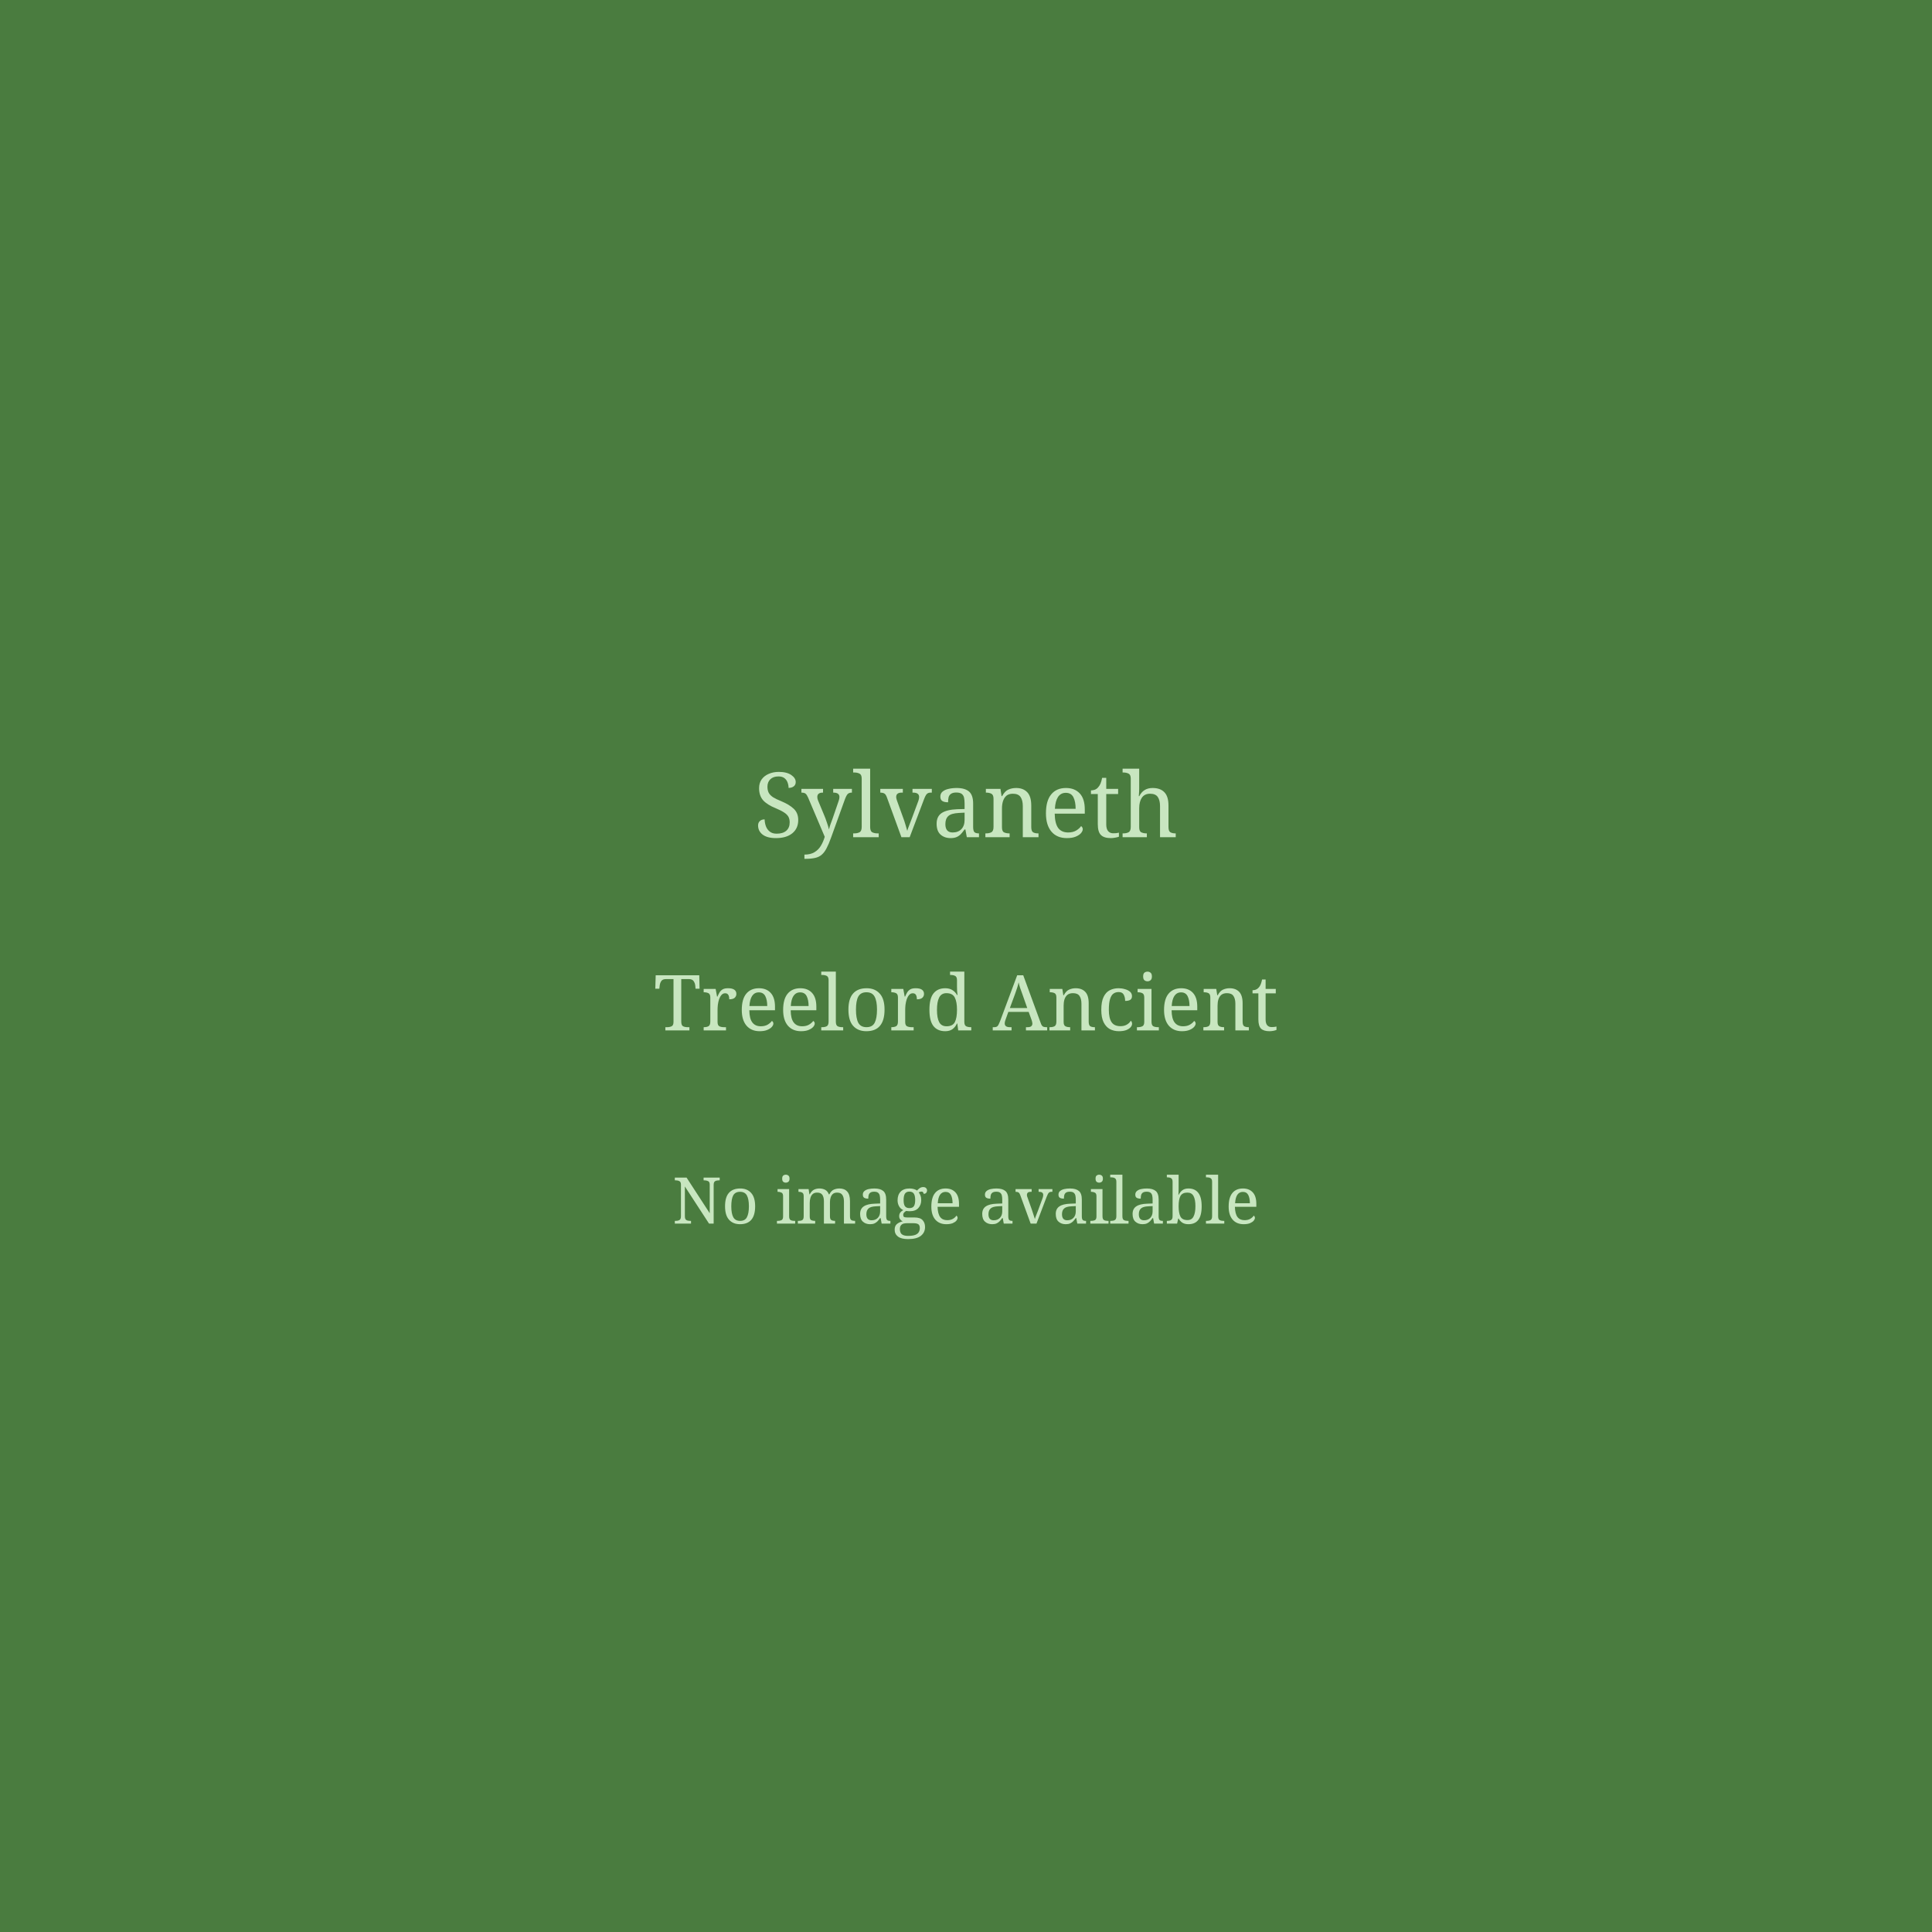
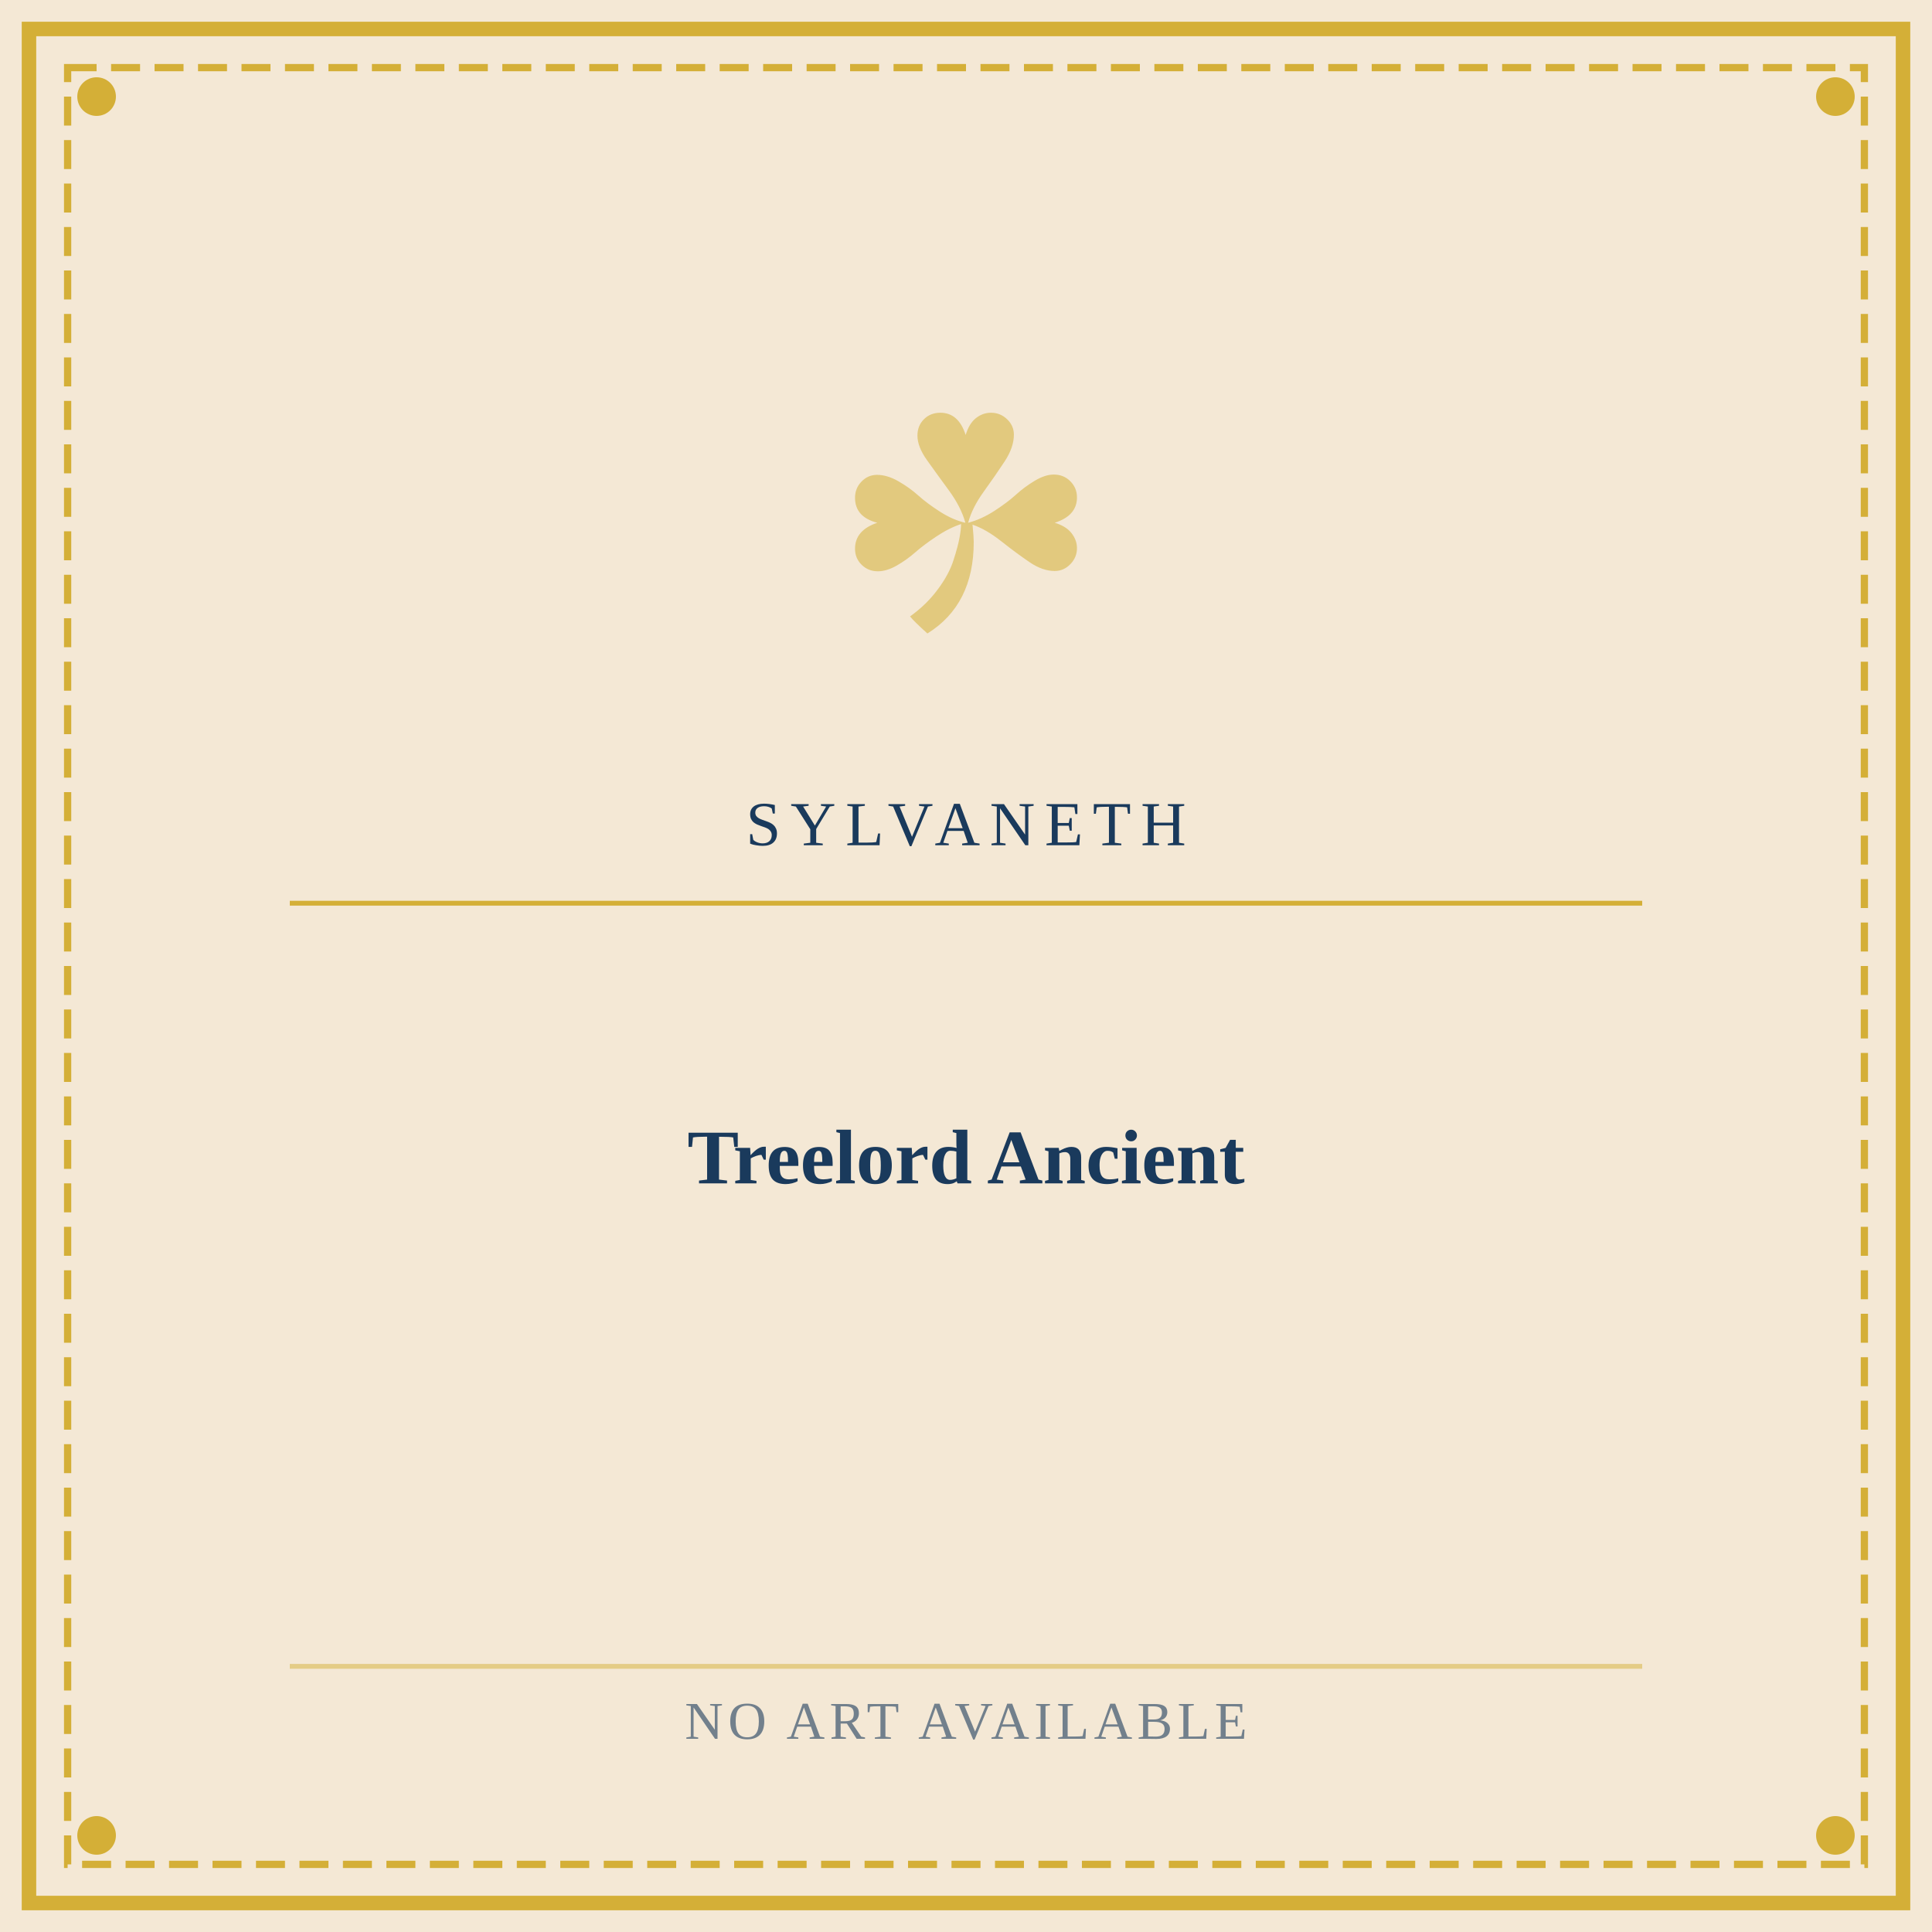
- <svg xmlns="http://www.w3.org/2000/svg" width="300" height="300" viewBox="0 0 300 300">
-   <rect width="300" height="300" fill="#4a7c3f" />
-   <text x="150" y="130" font-family="serif" font-size="14" fill="#c8e6c0" text-anchor="middle">Sylvaneth</text>
-   <text x="150" y="160" font-family="serif" font-size="12" fill="#c8e6c0" text-anchor="middle">Treelord Ancient</text>
-   <text x="150" y="190" font-family="serif" font-size="10" fill="#c8e6c0" text-anchor="middle">No image available</text>
+ <svg xmlns="http://www.w3.org/2000/svg" width="400" height="400" viewBox="0 0 400 400">
+   <rect width="400" height="400" fill="#f4e8d5" />
+   <rect x="6" y="6" width="388" height="388" fill="none" stroke="#d4af37" stroke-width="3" />
+   <rect x="14" y="14" width="372" height="372" fill="none" stroke="#d4af37" stroke-width="1.5" stroke-dasharray="6,3" />
+   <circle cx="20" cy="20" r="4" fill="#d4af37" />
+   <circle cx="380" cy="20" r="4" fill="#d4af37" />
+   <circle cx="20" cy="380" r="4" fill="#d4af37" />
+   <circle cx="380" cy="380" r="4" fill="#d4af37" />
+   <text x="200" y="130" font-family="serif" font-size="64" fill="#d4af37" text-anchor="middle" opacity="0.55">☘</text>
+   <text x="200" y="175" font-family="Garamond,'Times New Roman',serif" font-size="13" fill="#1a3a5c" text-anchor="middle" letter-spacing="2">SYLVANETH</text>
+   <line x1="60" y1="187" x2="340" y2="187" stroke="#d4af37" stroke-width="1" />
+   <text x="200" y="245" font-family="Garamond,'Times New Roman',serif" font-size="16" fill="#1a3a5c" text-anchor="middle" font-weight="bold">Treelord Ancient</text>
+   <text x="200" y="360" font-family="Garamond,'Times New Roman',serif" font-size="11" fill="#1a3a5c" text-anchor="middle" opacity="0.6" letter-spacing="1">NO ART AVAILABLE</text>
+   <line x1="60" y1="345" x2="340" y2="345" stroke="#d4af37" stroke-width="1" opacity="0.5" />
</svg>
